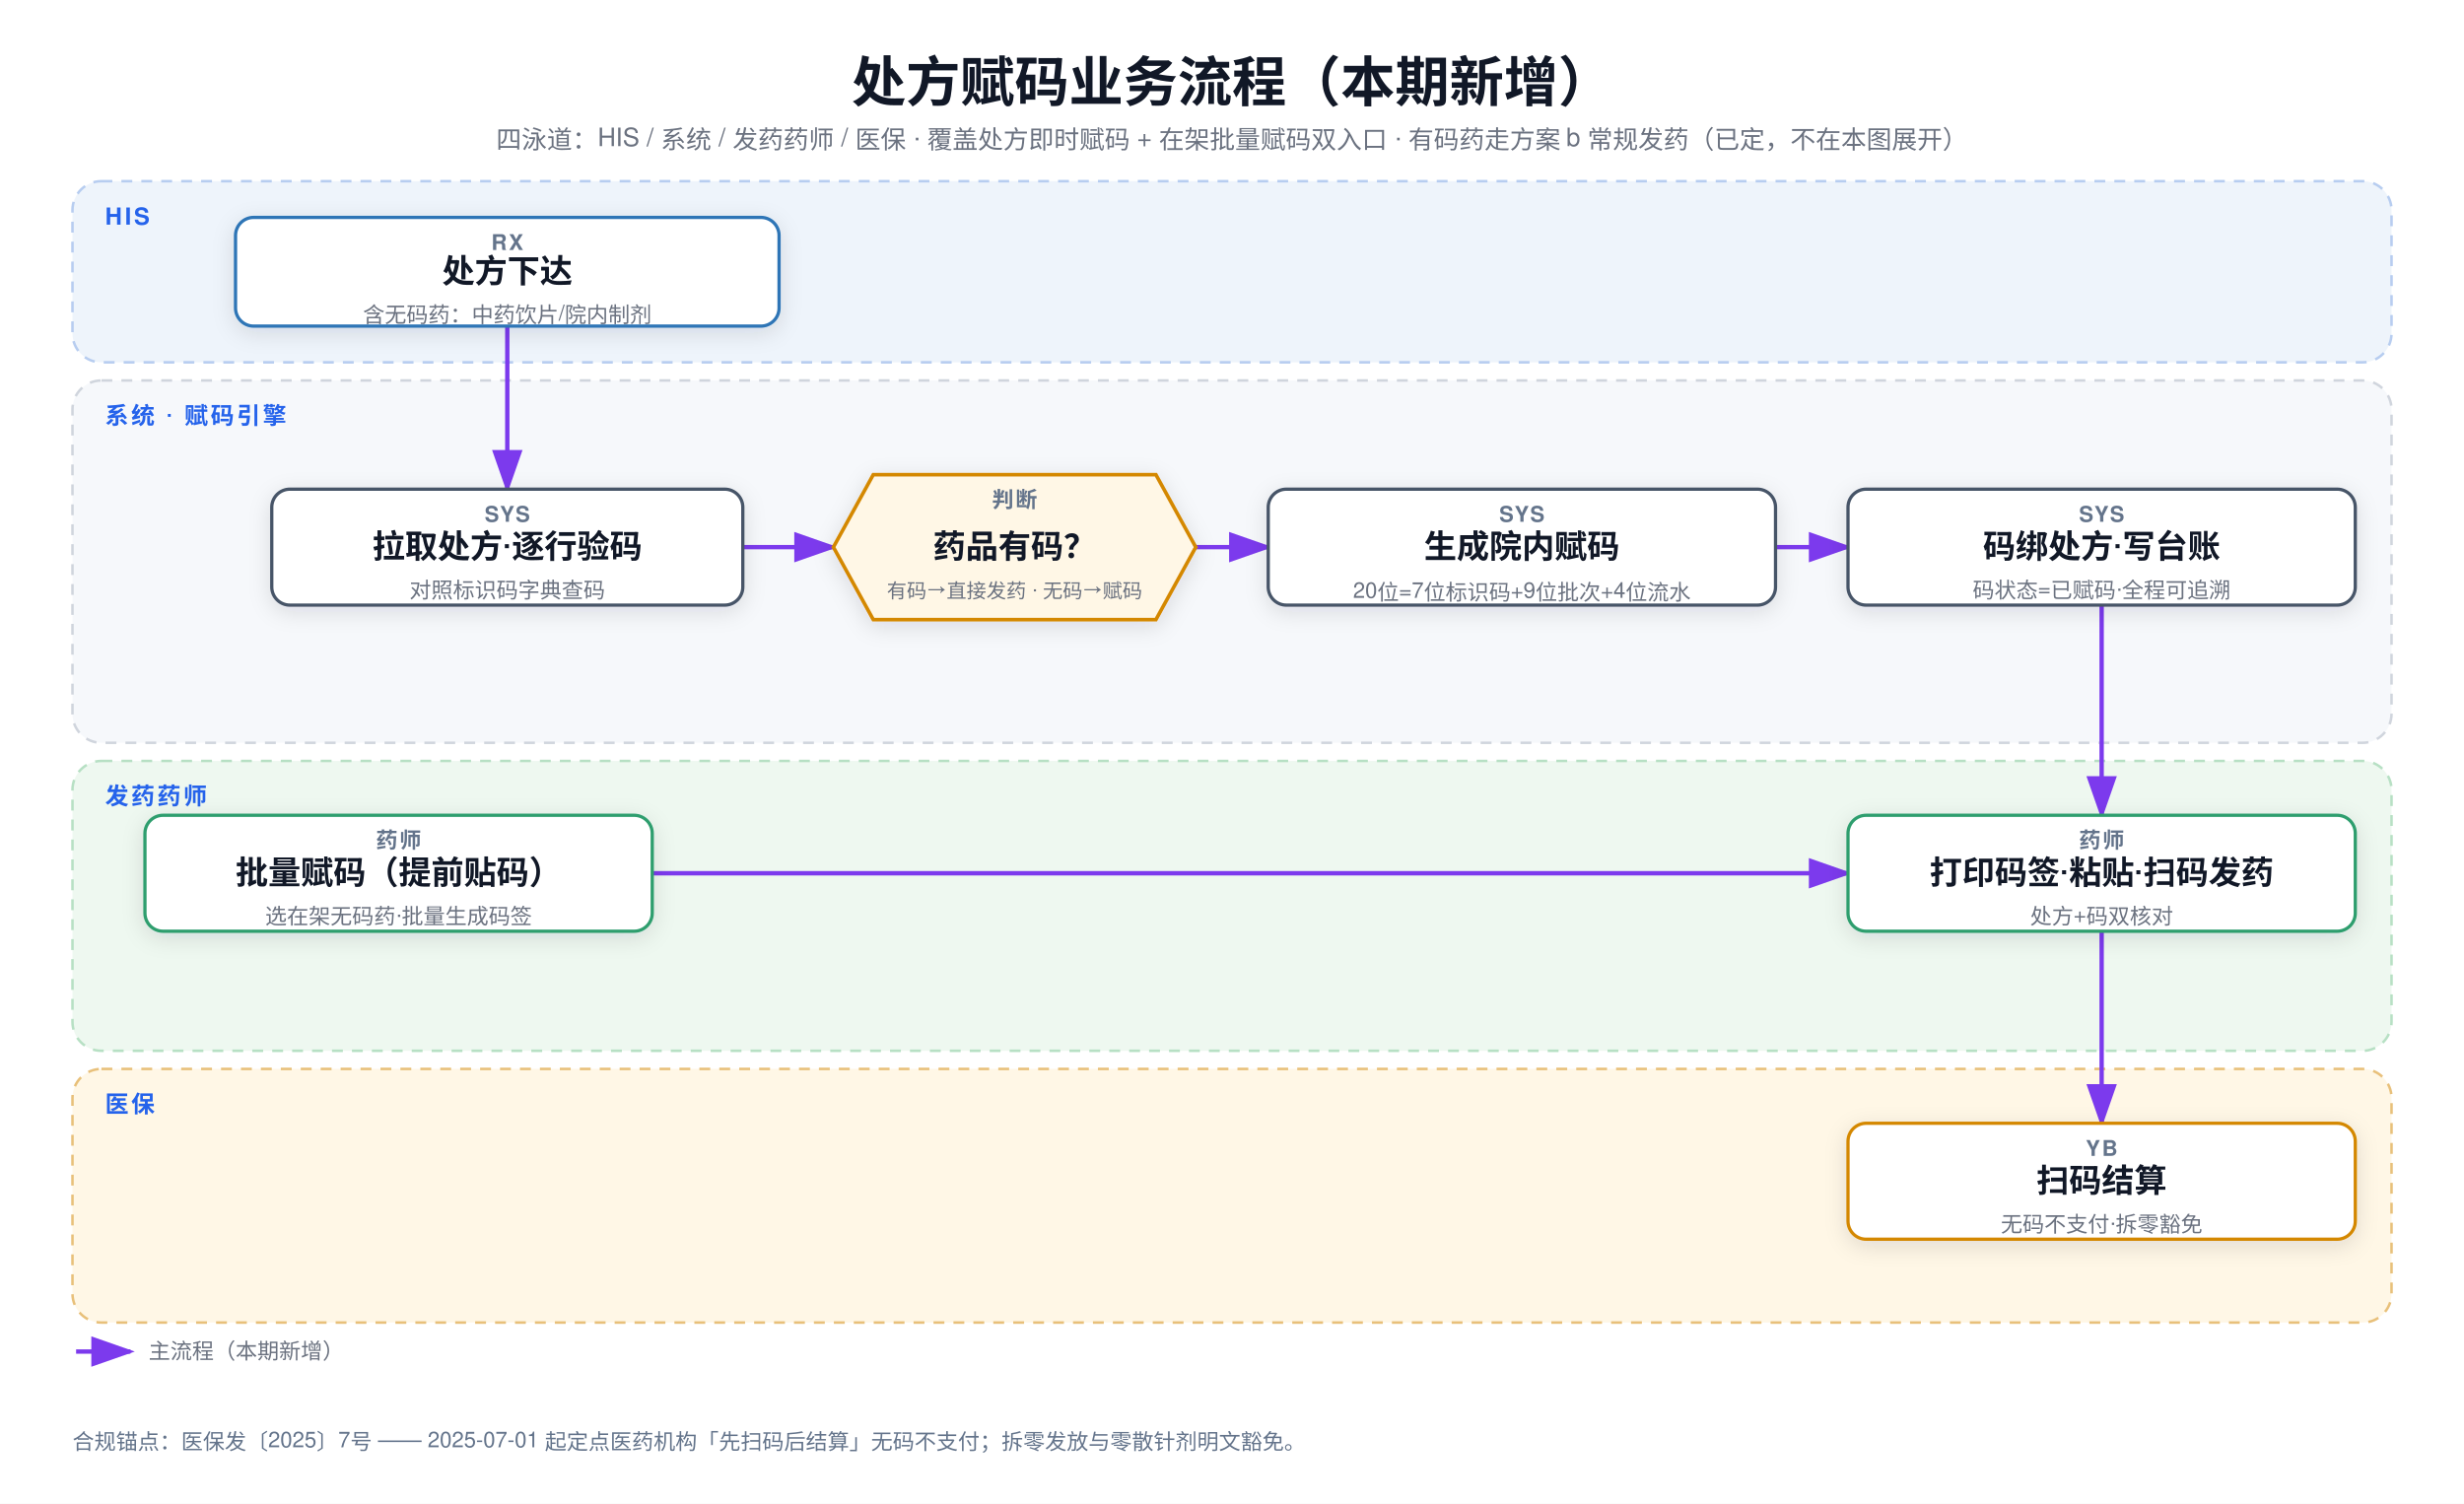
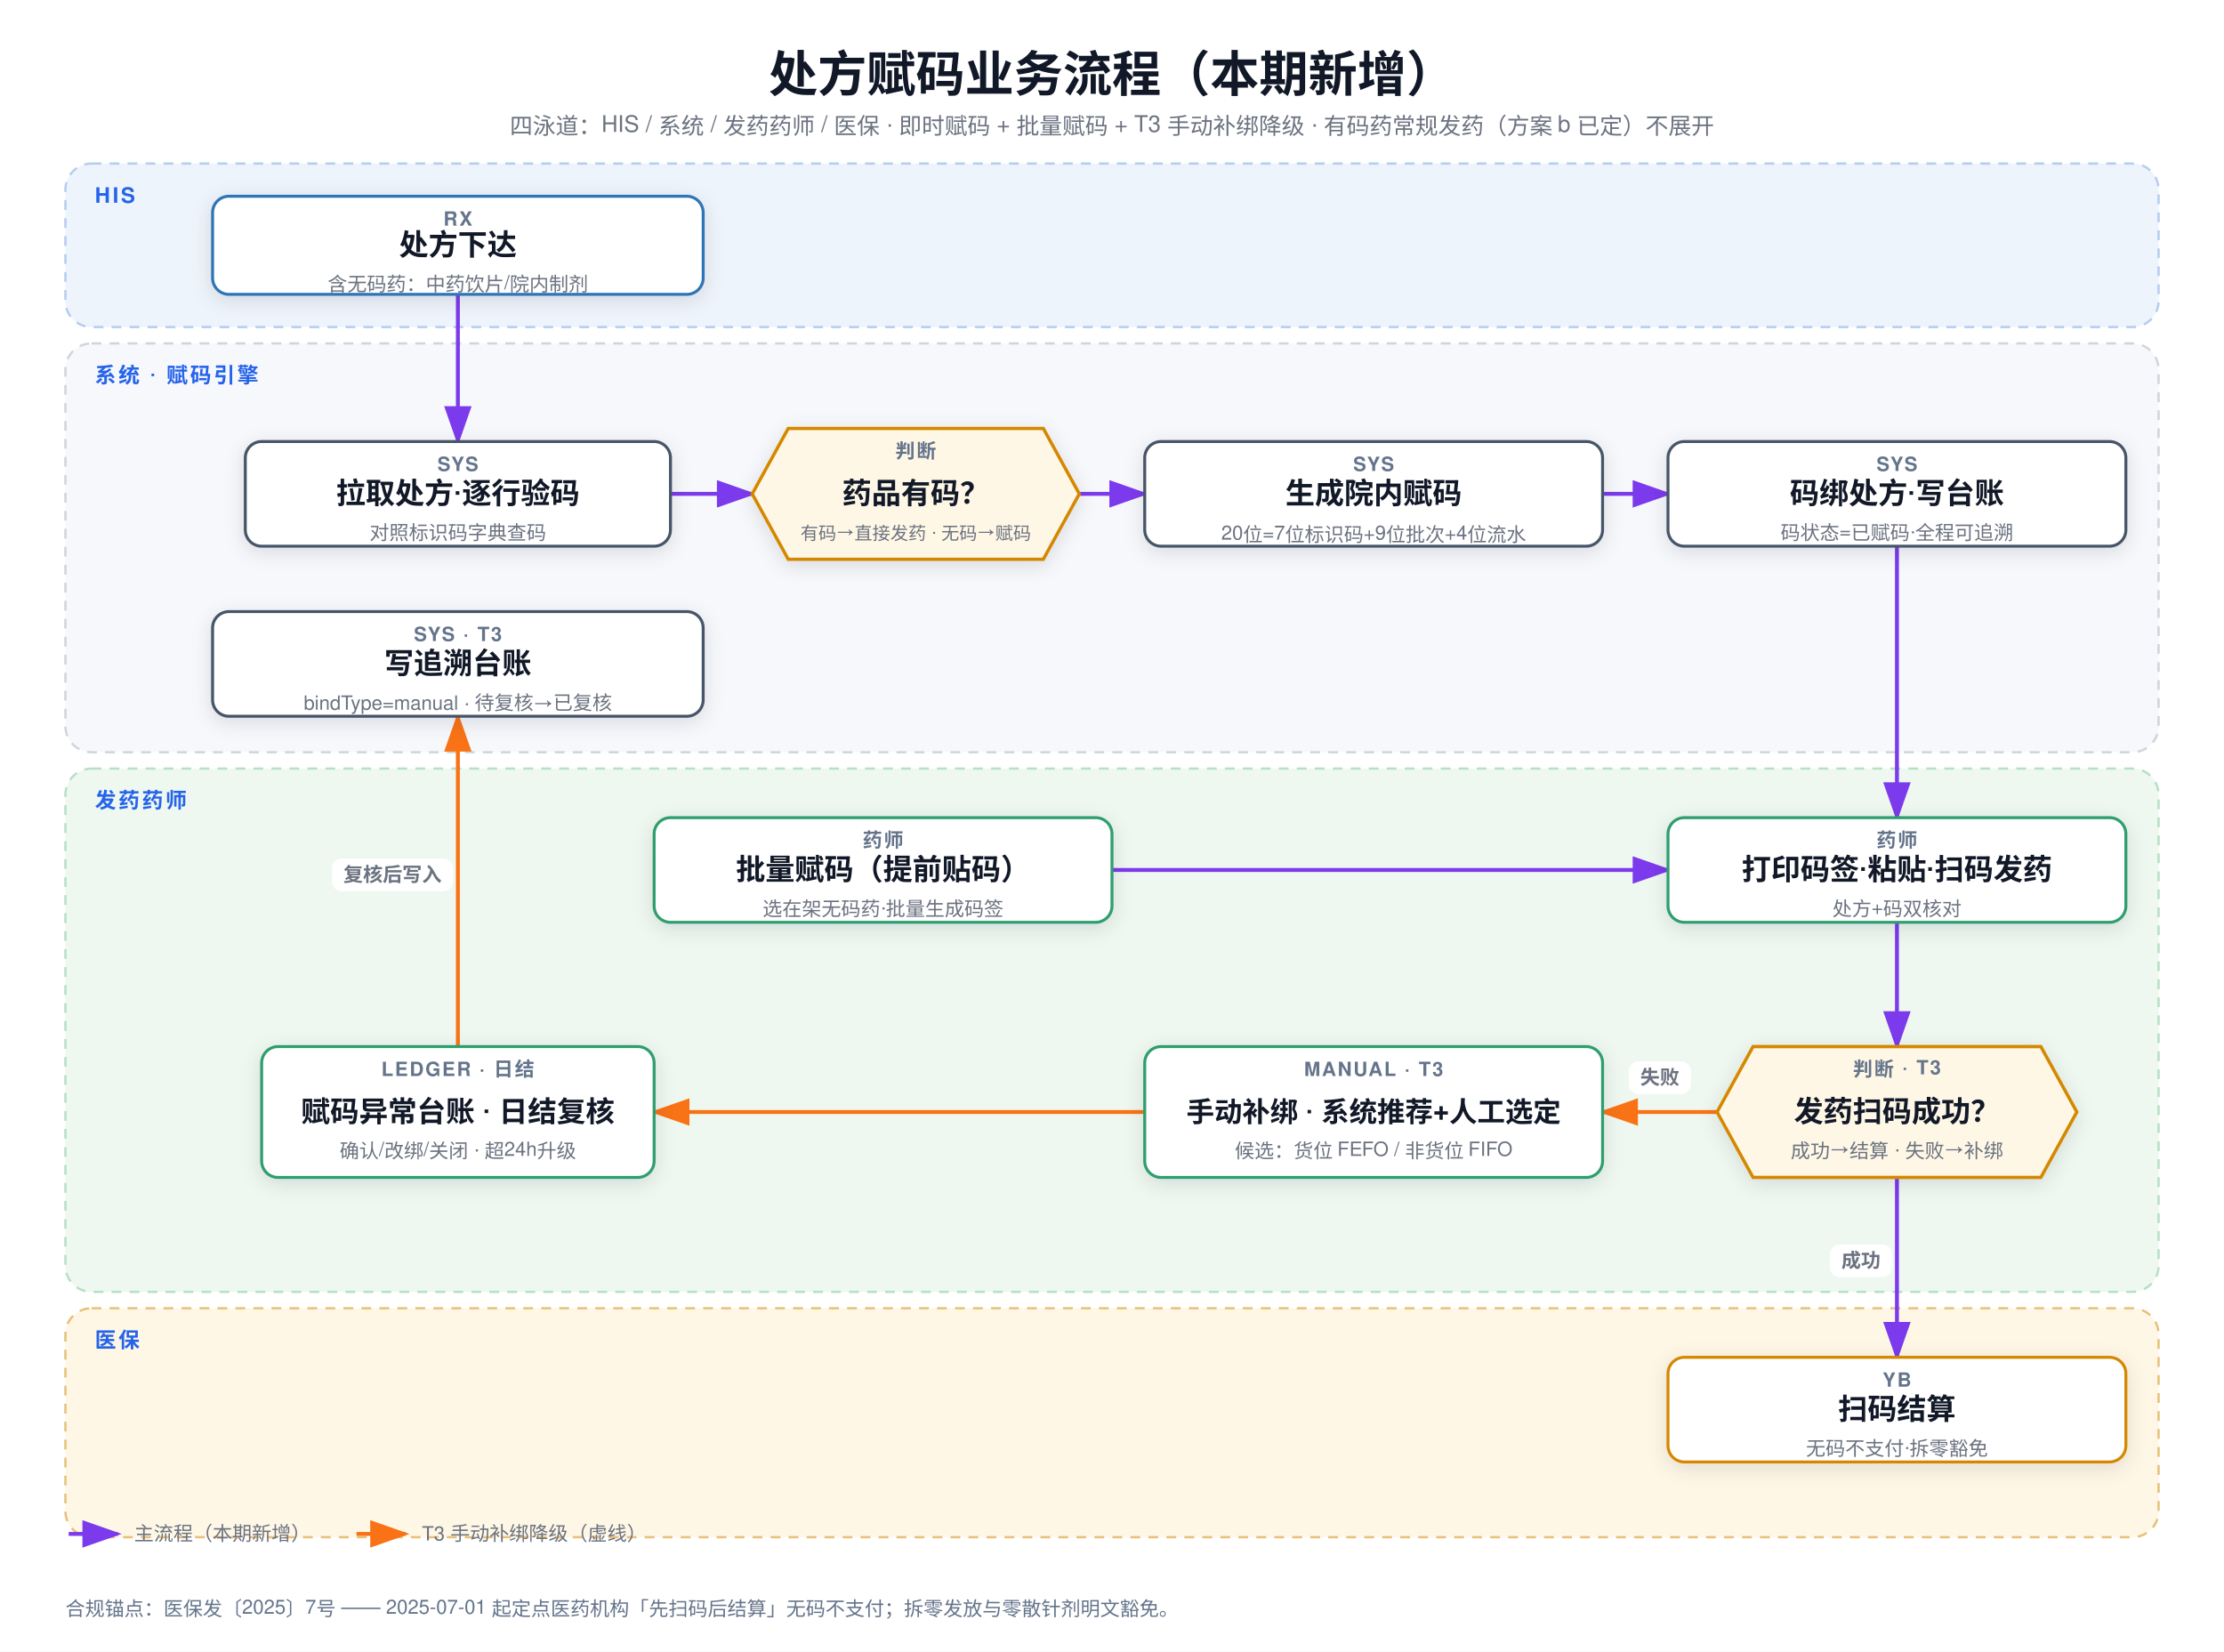
- <svg xmlns="http://www.w3.org/2000/svg" viewBox="0 0 1360 830" width="1360" height="830" data-generator="fireworks-tech-graph" data-schema-version="1" data-text-metrics="heuristic-v1" data-style-id="1" data-visual-theme="Flat Icon" data-diagram-type="architecture" data-motion-scene="" data-semantic-profile="generic" data-semantic-valid="true" data-quality-profile="showcase" data-max-bends-per-edge="2" data-max-total-bends="8" data-max-route-stretch="1.35" data-max-bridged-crossings="0" data-min-node-gap="40.0" data-min-container-gutter="20.0" data-min-label-clearance="4.0" data-min-segment-length="16.0">
+ <svg xmlns="http://www.w3.org/2000/svg" viewBox="0 0 1360 1010" width="1360" height="1010" data-generator="fireworks-tech-graph" data-schema-version="1" data-text-metrics="heuristic-v1" data-style-id="1" data-visual-theme="Flat Icon" data-diagram-type="architecture" data-motion-scene="" data-semantic-profile="generic" data-semantic-valid="true" data-quality-profile="showcase" data-max-bends-per-edge="2" data-max-total-bends="8" data-max-route-stretch="1.35" data-max-bridged-crossings="0" data-min-node-gap="40.0" data-min-container-gutter="20.0" data-min-label-clearance="4.0" data-min-segment-length="16.0">
  <defs>
    <marker id="arrowA" markerWidth="10" markerHeight="7" refX="9" refY="3.5" orient="auto">
      <polygon points="0 0, 10 3.5, 0 7" fill="#7c3aed" />
    </marker>
    <marker id="arrowB" markerWidth="10" markerHeight="7" refX="9" refY="3.5" orient="auto">
      <polygon points="0 0, 10 3.5, 0 7" fill="#10b981" />
    </marker>
    <marker id="arrowC" markerWidth="10" markerHeight="7" refX="9" refY="3.5" orient="auto">
      <polygon points="0 0, 10 3.5, 0 7" fill="#2563eb" />
    </marker>
    <marker id="arrowE" markerWidth="10" markerHeight="7" refX="9" refY="3.5" orient="auto">
      <polygon points="0 0, 10 3.5, 0 7" fill="#f97316" />
    </marker>
    <marker id="arrowF" markerWidth="10" markerHeight="7" refX="9" refY="3.5" orient="auto">
      <polygon points="0 0, 10 3.5, 0 7" fill="#7c3aed" />
    </marker>
    <marker id="arrowG" markerWidth="10" markerHeight="7" refX="9" refY="3.5" orient="auto">
      <polygon points="0 0, 10 3.5, 0 7" fill="#ef4444" />
    </marker>
    <marker id="arrowH" markerWidth="10" markerHeight="7" refX="9" refY="3.5" orient="auto">
      <polygon points="0 0, 10 3.5, 0 7" fill="#6b7280" />
    </marker>
    <filter id="shadowSoft" x="-20%" y="-20%" width="140%" height="160%">
      <feDropShadow dx="0" dy="3" stdDeviation="6" flood-color="#0f172a" flood-opacity="0.12" />
    </filter>
    <filter id="shadowGlass" x="-20%" y="-20%" width="140%" height="160%">
      <feDropShadow dx="0" dy="10" stdDeviation="16" flood-color="#020617" flood-opacity="0.28" />
    </filter>
    <style>
    text { font-family: 'Helvetica Neue', Helvetica, Arial, 'PingFang SC', 'Noto Sans CJK SC', 'Microsoft YaHei', 'Microsoft JhengHei', 'SimHei', sans-serif; }
    .title { font-size: 30px; font-weight: 700; fill: #111827; }
    .subtitle { font-size: 14px; font-weight: 500; fill: #6b7280; }
    .section { font-size: 13px; font-weight: 700; fill: #2563eb; letter-spacing: 1.4px; }
    .section-sub { font-size: 12px; font-weight: 500; fill: #64748b; }
    .node-title { font-weight: 700; fill: #111827; }
    .node-sub { font-weight: 500; fill: #6b7280; }
    .node-type { font-size: 12px; font-weight: 700; fill: #64748b; letter-spacing: 0.08em; }
    .arrow-label { font-size: 12px; font-weight: 600; fill: #6b7280; }
    .legend { font-size: 12px; font-weight: 500; fill: #6b7280; }
    .footnote { font-size: 12px; font-weight: 500; fill: #64748b; }
    .metric-label { font-size: 8.5px; font-weight: 700; fill: #64748b; text-transform: uppercase; }
    .metric-value { font-size: 9.5px; font-weight: 700; fill: #111827; }
    </style>
  </defs>
-   <rect data-graph-role="background" width="1360.0" height="830.0" fill="#ffffff" />
+   <rect data-graph-role="background" width="1360.0" height="1010.0" fill="#ffffff" />
  <text x="680.0" y="56" text-anchor="middle" class="title">处方赋码业务流程（本期新增）</text>
-   <text x="680.0" y="82" text-anchor="middle" class="subtitle">四泳道：HIS / 系统 / 发药药师 / 医保 · 覆盖处方即时赋码 + 在架批量赋码双入口 · 有码药走方案 b 常规发药（已定，不在本图展开）</text>
+   <text x="680.0" y="82" text-anchor="middle" class="subtitle">四泳道：HIS / 系统 / 发药药师 / 医保 · 即时赋码 + 批量赋码 + T3 手动补绑降级 · 有码药常规发药（方案 b 已定）不展开</text>
  <g id="lane-his" data-graph-role="container" data-container-id="lane-his" data-semantic-role="boundary" data-graph-bounds="40,100,1320,200">
    <rect data-graph-role="container" x="40.0" y="100.0" width="1280.0" height="100.0" rx="16.0" fill="#eef4fb" stroke="#b7cdf0" stroke-width="1.4" stroke-dasharray="6 5" />
    <text x="58.0" y="124.0" class="section">HIS</text>
    <rect id="lane-his-header" data-graph-role="reserved" data-reserved-kind="container-header" x="48" y="106" width="49.5" height="30" fill="none" stroke="none" />
  </g>
-   <g id="lane-sys" data-graph-role="container" data-container-id="lane-sys" data-semantic-role="boundary" data-graph-bounds="40,210,1320,410">
-     <rect data-graph-role="container" x="40.0" y="210.0" width="1280.0" height="200.0" rx="16.0" fill="#f6f8fb" stroke="#d0d5dd" stroke-width="1.4" stroke-dasharray="6 5" />
+   <g id="lane-sys" data-graph-role="container" data-container-id="lane-sys" data-semantic-role="boundary" data-graph-bounds="40,210,1320,460">
+     <rect data-graph-role="container" x="40.0" y="210.0" width="1280.0" height="250.0" rx="16.0" fill="#f6f8fb" stroke="#d0d5dd" stroke-width="1.4" stroke-dasharray="6 5" />
    <text x="58.0" y="234.0" class="section">系统 · 赋码引擎</text>
    <rect id="lane-sys-header" data-graph-role="reserved" data-reserved-kind="container-header" x="48" y="216" width="124.9" height="30" fill="none" stroke="none" />
  </g>
-   <g id="lane-pha" data-graph-role="container" data-container-id="lane-pha" data-semantic-role="boundary" data-graph-bounds="40,420,1320,580">
-     <rect data-graph-role="container" x="40.0" y="420.0" width="1280.0" height="160.0" rx="16.0" fill="#eef8f0" stroke="#b7e0c4" stroke-width="1.4" stroke-dasharray="6 5" />
-     <text x="58.0" y="444.0" class="section">发药药师</text>
-     <rect id="lane-pha-header" data-graph-role="reserved" data-reserved-kind="container-header" x="48" y="426" width="82" height="30" fill="none" stroke="none" />
+   <g id="lane-pha" data-graph-role="container" data-container-id="lane-pha" data-semantic-role="boundary" data-graph-bounds="40,470,1320,790">
+     <rect data-graph-role="container" x="40.0" y="470.0" width="1280.0" height="320.0" rx="16.0" fill="#eef8f0" stroke="#b7e0c4" stroke-width="1.4" stroke-dasharray="6 5" />
+     <text x="58.0" y="494.0" class="section">发药药师</text>
+     <rect id="lane-pha-header" data-graph-role="reserved" data-reserved-kind="container-header" x="48" y="476" width="82" height="30" fill="none" stroke="none" />
  </g>
-   <g id="lane-yb" data-graph-role="container" data-container-id="lane-yb" data-semantic-role="boundary" data-graph-bounds="40,590,1320,730">
-     <rect data-graph-role="container" x="40.0" y="590.0" width="1280.0" height="140.0" rx="16.0" fill="#fff7e6" stroke="#e8c07a" stroke-width="1.4" stroke-dasharray="6 5" />
-     <text x="58.0" y="614.0" class="section">医保</text>
-     <rect id="lane-yb-header" data-graph-role="reserved" data-reserved-kind="container-header" x="48" y="596" width="56" height="30" fill="none" stroke="none" />
+   <g id="lane-yb" data-graph-role="container" data-container-id="lane-yb" data-semantic-role="boundary" data-graph-bounds="40,800,1320,940">
+     <rect data-graph-role="container" x="40.0" y="800.0" width="1280.0" height="140.0" rx="16.0" fill="#fff7e6" stroke="#e8c07a" stroke-width="1.4" stroke-dasharray="6 5" />
+     <text x="58.0" y="824.0" class="section">医保</text>
+     <rect id="lane-yb-header" data-graph-role="reserved" data-reserved-kind="container-header" x="48" y="806" width="56" height="30" fill="none" stroke="none" />
  </g>
  <path id="a1" data-graph-role="edge" data-edge-id="a1" data-source="H1" data-target="S1" data-edge-kind="flow" data-topic-id="" data-flow="control" data-motion-role="" data-motion-stage="" data-motion-order="" data-protocol="" data-via="" data-critical-path-id="" data-critical-hop="" data-critical-hops="" data-critical="false" data-bends="0" data-route-stretch="1.0" data-bridges="" d="M 280,180 L 280,270" fill="none" stroke="#7c3aed" stroke-width="2.4" stroke-linecap="round" stroke-linejoin="round" marker-end="url(#arrowA)" />
  <path id="a2" data-graph-role="edge" data-edge-id="a2" data-source="S1" data-target="S2" data-edge-kind="flow" data-topic-id="" data-flow="control" data-motion-role="" data-motion-stage="" data-motion-order="" data-protocol="" data-via="" data-critical-path-id="" data-critical-hop="" data-critical-hops="" data-critical="false" data-bends="0" data-route-stretch="1.0" data-bridges="" d="M 410,302 L 460,302" fill="none" stroke="#7c3aed" stroke-width="2.4" stroke-linecap="round" stroke-linejoin="round" marker-end="url(#arrowA)" />
  <path id="a4" data-graph-role="edge" data-edge-id="a4" data-source="S2" data-target="S3" data-edge-kind="flow" data-topic-id="" data-flow="control" data-motion-role="" data-motion-stage="" data-motion-order="" data-protocol="" data-via="" data-critical-path-id="" data-critical-hop="" data-critical-hops="" data-critical="false" data-bends="0" data-route-stretch="1.0" data-bridges="" d="M 660,302 L 700,302" fill="none" stroke="#7c3aed" stroke-width="2.4" stroke-linecap="round" stroke-linejoin="round" marker-end="url(#arrowA)" />
  <path id="a5" data-graph-role="edge" data-edge-id="a5" data-source="S3" data-target="S4" data-edge-kind="flow" data-topic-id="" data-flow="control" data-motion-role="" data-motion-stage="" data-motion-order="" data-protocol="" data-via="" data-critical-path-id="" data-critical-hop="" data-critical-hops="" data-critical="false" data-bends="0" data-route-stretch="1.0" data-bridges="" d="M 980,302 L 1020,302" fill="none" stroke="#7c3aed" stroke-width="2.4" stroke-linecap="round" stroke-linejoin="round" marker-end="url(#arrowA)" />
-   <path id="a6" data-graph-role="edge" data-edge-id="a6" data-source="S4" data-target="P2" data-edge-kind="flow" data-topic-id="" data-flow="control" data-motion-role="" data-motion-stage="" data-motion-order="" data-protocol="" data-via="" data-critical-path-id="" data-critical-hop="" data-critical-hops="" data-critical="false" data-bends="0" data-route-stretch="1.0" data-bridges="" d="M 1160,334 L 1160,450" fill="none" stroke="#7c3aed" stroke-width="2.4" stroke-linecap="round" stroke-linejoin="round" marker-end="url(#arrowA)" />
-   <path id="a7" data-graph-role="edge" data-edge-id="a7" data-source="P0" data-target="P2" data-edge-kind="flow" data-topic-id="" data-flow="control" data-motion-role="" data-motion-stage="" data-motion-order="" data-protocol="" data-via="" data-critical-path-id="" data-critical-hop="" data-critical-hops="" data-critical="false" data-bends="0" data-route-stretch="1.0" data-bridges="" d="M 360,482 L 1020,482" fill="none" stroke="#7c3aed" stroke-width="2.4" stroke-linecap="round" stroke-linejoin="round" marker-end="url(#arrowA)" />
-   <path id="a8" data-graph-role="edge" data-edge-id="a8" data-source="P2" data-target="M1" data-edge-kind="flow" data-topic-id="" data-flow="control" data-motion-role="" data-motion-stage="" data-motion-order="" data-protocol="" data-via="" data-critical-path-id="" data-critical-hop="" data-critical-hops="" data-critical="false" data-bends="0" data-route-stretch="1.0" data-bridges="" d="M 1160,514 L 1160,620" fill="none" stroke="#7c3aed" stroke-width="2.4" stroke-linecap="round" stroke-linejoin="round" marker-end="url(#arrowA)" />
+   <path id="a6" data-graph-role="edge" data-edge-id="a6" data-source="S4" data-target="P2" data-edge-kind="flow" data-topic-id="" data-flow="control" data-motion-role="" data-motion-stage="" data-motion-order="" data-protocol="" data-via="" data-critical-path-id="" data-critical-hop="" data-critical-hops="" data-critical="false" data-bends="0" data-route-stretch="1.0" data-bridges="" d="M 1160,334 L 1160,500" fill="none" stroke="#7c3aed" stroke-width="2.4" stroke-linecap="round" stroke-linejoin="round" marker-end="url(#arrowA)" />
+   <path id="a7" data-graph-role="edge" data-edge-id="a7" data-source="P0" data-target="P2" data-edge-kind="flow" data-topic-id="" data-flow="control" data-motion-role="" data-motion-stage="" data-motion-order="" data-protocol="" data-via="" data-critical-path-id="" data-critical-hop="" data-critical-hops="" data-critical="false" data-bends="0" data-route-stretch="1.0" data-bridges="" d="M 680,532 L 1020,532" fill="none" stroke="#7c3aed" stroke-width="2.4" stroke-linecap="round" stroke-linejoin="round" marker-end="url(#arrowA)" />
+   <path id="a8" data-graph-role="edge" data-edge-id="a8" data-source="P2" data-target="DEC" data-edge-kind="flow" data-topic-id="" data-flow="control" data-motion-role="" data-motion-stage="" data-motion-order="" data-protocol="" data-via="" data-critical-path-id="" data-critical-hop="" data-critical-hops="" data-critical="false" data-bends="0" data-route-stretch="1.0" data-bridges="" d="M 1160,564 L 1160,640" fill="none" stroke="#7c3aed" stroke-width="2.4" stroke-linecap="round" stroke-linejoin="round" marker-end="url(#arrowA)" />
+   <path id="a9" data-graph-role="edge" data-edge-id="a9" data-source="DEC" data-target="M1" data-edge-kind="flow" data-topic-id="" data-flow="control" data-motion-role="" data-motion-stage="" data-motion-order="" data-protocol="" data-via="" data-critical-path-id="" data-critical-hop="" data-critical-hops="" data-critical="false" data-bends="0" data-route-stretch="1.0" data-bridges="" d="M 1160,720 L 1160,830" fill="none" stroke="#7c3aed" stroke-width="2.4" stroke-linecap="round" stroke-linejoin="round" marker-end="url(#arrowA)" />
+   <path id="a10" data-graph-role="edge" data-edge-id="a10" data-source="DEC" data-target="MB" data-edge-kind="flow" data-topic-id="" data-flow="data" data-motion-role="" data-motion-stage="" data-motion-order="" data-protocol="" data-via="" data-critical-path-id="" data-critical-hop="" data-critical-hops="" data-critical="false" data-bends="0" data-route-stretch="1.0" data-bridges="" d="M 1050,680 L 980,680" fill="none" stroke="#f97316" stroke-width="2.4" stroke-linecap="round" stroke-linejoin="round" marker-end="url(#arrowE)" />
+   <path id="a11" data-graph-role="edge" data-edge-id="a11" data-source="MB" data-target="LEDGER" data-edge-kind="flow" data-topic-id="" data-flow="data" data-motion-role="" data-motion-stage="" data-motion-order="" data-protocol="" data-via="" data-critical-path-id="" data-critical-hop="" data-critical-hops="" data-critical="false" data-bends="0" data-route-stretch="1.0" data-bridges="" d="M 700,680 L 400,680" fill="none" stroke="#f97316" stroke-width="2.4" stroke-linecap="round" stroke-linejoin="round" marker-end="url(#arrowE)" />
+   <path id="a12" data-graph-role="edge" data-edge-id="a12" data-source="LEDGER" data-target="S5" data-edge-kind="flow" data-topic-id="" data-flow="data" data-motion-role="" data-motion-stage="" data-motion-order="" data-protocol="" data-via="" data-critical-path-id="" data-critical-hop="" data-critical-hops="" data-critical="false" data-bends="0" data-route-stretch="1.0" data-bridges="" d="M 280,640 L 280,438" fill="none" stroke="#f97316" stroke-width="2.4" stroke-linecap="round" stroke-linejoin="round" marker-end="url(#arrowE)" />
  <g id="node-H1" data-graph-role="node" data-node-id="H1" data-semantic-role="rect" data-motion-role="" data-motion-stage="" data-motion-order="" data-parent="" data-deployment-id="" data-topic-id="" data-span-id="" data-station-order="" data-status="" data-start-ms="" data-duration-ms="" data-parent-span="" data-graph-bounds="130,120,430,180">
    <rect x="130.0" y="120.0" width="300.0" height="60.0" rx="10.0" fill="#ffffff" stroke="#2e75b6" stroke-width="1.8" filter="url(#shadowSoft)" />
    <text x="280.0" y="138.0" text-anchor="middle" class="node-type">RX</text>
    <text data-text-role="title" data-full-text="处方下达" data-text-max-width="276.0" x="280.0" y="156.0" text-anchor="middle" class="node-title" font-size="18">处方下达</text>
    <text data-text-role="subtitle" data-full-text="含无码药：中药饮片/院内制剂" data-text-max-width="276.0" x="280.0" y="178.0" text-anchor="middle" class="node-sub" font-size="12">含无码药：中药饮片/院内制剂</text>
  </g>
  <g id="node-S1" data-graph-role="node" data-node-id="S1" data-semantic-role="rect" data-motion-role="" data-motion-stage="" data-motion-order="" data-parent="" data-deployment-id="" data-topic-id="" data-span-id="" data-station-order="" data-status="" data-start-ms="" data-duration-ms="" data-parent-span="" data-graph-bounds="150,270,410,334">
    <rect x="150.0" y="270.0" width="260.0" height="64.0" rx="10.0" fill="#ffffff" stroke="#475467" stroke-width="1.8" filter="url(#shadowSoft)" />
    <text x="280.0" y="288.0" text-anchor="middle" class="node-type">SYS</text>
    <text data-text-role="title" data-full-text="拉取处方·逐行验码" data-text-max-width="236.0" x="280.0" y="308.0" text-anchor="middle" class="node-title" font-size="18">拉取处方·逐行验码</text>
    <text data-text-role="subtitle" data-full-text="对照标识码字典查码" data-text-max-width="236.0" x="280.0" y="330.0" text-anchor="middle" class="node-sub" font-size="12">对照标识码字典查码</text>
  </g>
  <g id="node-S2" data-graph-role="node" data-node-id="S2" data-semantic-role="hexagon" data-motion-role="" data-motion-stage="" data-motion-order="" data-parent="" data-deployment-id="" data-topic-id="" data-span-id="" data-station-order="" data-status="" data-start-ms="" data-duration-ms="" data-parent-span="" data-graph-bounds="460,262,660,342">
    <path d="M 482.0 262.0 L 638.0 262.0 L 660.0 302.0 L 638.0 342.0 L 482.0 342.0 L 460.0 302.0 Z" fill="#fff7e6" stroke="#d48806" stroke-width="2.0" filter="url(#shadowSoft)" />
    <text x="560.0" y="280.0" text-anchor="middle" class="node-type">判断</text>
    <text data-text-role="title" data-full-text="药品有码？" data-text-max-width="148.0" x="560.0" y="308.0" text-anchor="middle" class="node-title" font-size="18">药品有码？</text>
    <text data-text-role="subtitle" data-full-text="有码→直接发药 · 无码→赋码" data-text-max-width="148.0" x="560.0" y="330.0" text-anchor="middle" class="node-sub" font-size="10.99">有码→直接发药 · 无码→赋码</text>
  </g>
  <g id="node-S3" data-graph-role="node" data-node-id="S3" data-semantic-role="rect" data-motion-role="" data-motion-stage="" data-motion-order="" data-parent="" data-deployment-id="" data-topic-id="" data-span-id="" data-station-order="" data-status="" data-start-ms="" data-duration-ms="" data-parent-span="" data-graph-bounds="700,270,980,334">
    <rect x="700.0" y="270.0" width="280.0" height="64.0" rx="10.0" fill="#ffffff" stroke="#475467" stroke-width="1.8" filter="url(#shadowSoft)" />
    <text x="840.0" y="288.0" text-anchor="middle" class="node-type">SYS</text>
    <text data-text-role="title" data-full-text="生成院内赋码" data-text-max-width="256.0" x="840.0" y="308.0" text-anchor="middle" class="node-title" font-size="18">生成院内赋码</text>
    <text data-text-role="subtitle" data-full-text="20位=7位标识码+9位批次+4位流水" data-text-max-width="256.0" x="840.0" y="330.0" text-anchor="middle" class="node-sub" font-size="12">20位=7位标识码+9位批次+4位流水</text>
  </g>
  <g id="node-S4" data-graph-role="node" data-node-id="S4" data-semantic-role="rect" data-motion-role="" data-motion-stage="" data-motion-order="" data-parent="" data-deployment-id="" data-topic-id="" data-span-id="" data-station-order="" data-status="" data-start-ms="" data-duration-ms="" data-parent-span="" data-graph-bounds="1020,270,1300,334">
    <rect x="1020.0" y="270.0" width="280.0" height="64.0" rx="10.0" fill="#ffffff" stroke="#475467" stroke-width="1.8" filter="url(#shadowSoft)" />
    <text x="1160.0" y="288.0" text-anchor="middle" class="node-type">SYS</text>
    <text data-text-role="title" data-full-text="码绑处方·写台账" data-text-max-width="256.0" x="1160.0" y="308.0" text-anchor="middle" class="node-title" font-size="18">码绑处方·写台账</text>
    <text data-text-role="subtitle" data-full-text="码状态=已赋码·全程可追溯" data-text-max-width="256.0" x="1160.0" y="330.0" text-anchor="middle" class="node-sub" font-size="12">码状态=已赋码·全程可追溯</text>
  </g>
-   <g id="node-P0" data-graph-role="node" data-node-id="P0" data-semantic-role="rect" data-motion-role="" data-motion-stage="" data-motion-order="" data-parent="" data-deployment-id="" data-topic-id="" data-span-id="" data-station-order="" data-status="" data-start-ms="" data-duration-ms="" data-parent-span="" data-graph-bounds="80,450,360,514">
-     <rect x="80.0" y="450.0" width="280.0" height="64.0" rx="10.0" fill="#ffffff" stroke="#2f9e6e" stroke-width="1.8" filter="url(#shadowSoft)" />
-     <text x="220.0" y="468.0" text-anchor="middle" class="node-type">药师</text>
-     <text data-text-role="title" data-full-text="批量赋码（提前贴码）" data-text-max-width="256.0" x="220.0" y="488.0" text-anchor="middle" class="node-title" font-size="18">批量赋码（提前贴码）</text>
-     <text data-text-role="subtitle" data-full-text="选在架无码药·批量生成码签" data-text-max-width="256.0" x="220.0" y="510.0" text-anchor="middle" class="node-sub" font-size="12">选在架无码药·批量生成码签</text>
+   <g id="node-S5" data-graph-role="node" data-node-id="S5" data-semantic-role="rect" data-motion-role="" data-motion-stage="" data-motion-order="" data-parent="" data-deployment-id="" data-topic-id="" data-span-id="" data-station-order="" data-status="" data-start-ms="" data-duration-ms="" data-parent-span="" data-graph-bounds="130,374,430,438">
+     <rect x="130.0" y="374.0" width="300.0" height="64.0" rx="10.0" fill="#ffffff" stroke="#475467" stroke-width="1.8" filter="url(#shadowSoft)" />
+     <text x="280.0" y="392.0" text-anchor="middle" class="node-type">SYS · T3</text>
+     <text data-text-role="title" data-full-text="写追溯台账" data-text-max-width="276.0" x="280.0" y="412.0" text-anchor="middle" class="node-title" font-size="18">写追溯台账</text>
+     <text data-text-role="subtitle" data-full-text="bindType=manual · 待复核→已复核" data-text-max-width="276.0" x="280.0" y="434.0" text-anchor="middle" class="node-sub" font-size="12">bindType=manual · 待复核→已复核</text>
  </g>
-   <g id="node-P2" data-graph-role="node" data-node-id="P2" data-semantic-role="rect" data-motion-role="" data-motion-stage="" data-motion-order="" data-parent="" data-deployment-id="" data-topic-id="" data-span-id="" data-station-order="" data-status="" data-start-ms="" data-duration-ms="" data-parent-span="" data-graph-bounds="1020,450,1300,514">
-     <rect x="1020.0" y="450.0" width="280.0" height="64.0" rx="10.0" fill="#ffffff" stroke="#2f9e6e" stroke-width="1.8" filter="url(#shadowSoft)" />
-     <text x="1160.0" y="468.0" text-anchor="middle" class="node-type">药师</text>
-     <text data-text-role="title" data-full-text="打印码签·粘贴·扫码发药" data-text-max-width="256.0" x="1160.0" y="488.0" text-anchor="middle" class="node-title" font-size="18">打印码签·粘贴·扫码发药</text>
-     <text data-text-role="subtitle" data-full-text="处方+码双核对" data-text-max-width="256.0" x="1160.0" y="510.0" text-anchor="middle" class="node-sub" font-size="12">处方+码双核对</text>
+   <g id="node-P0" data-graph-role="node" data-node-id="P0" data-semantic-role="rect" data-motion-role="" data-motion-stage="" data-motion-order="" data-parent="" data-deployment-id="" data-topic-id="" data-span-id="" data-station-order="" data-status="" data-start-ms="" data-duration-ms="" data-parent-span="" data-graph-bounds="400,500,680,564">
+     <rect x="400.0" y="500.0" width="280.0" height="64.0" rx="10.0" fill="#ffffff" stroke="#2f9e6e" stroke-width="1.8" filter="url(#shadowSoft)" />
+     <text x="540.0" y="518.0" text-anchor="middle" class="node-type">药师</text>
+     <text data-text-role="title" data-full-text="批量赋码（提前贴码）" data-text-max-width="256.0" x="540.0" y="538.0" text-anchor="middle" class="node-title" font-size="18">批量赋码（提前贴码）</text>
+     <text data-text-role="subtitle" data-full-text="选在架无码药·批量生成码签" data-text-max-width="256.0" x="540.0" y="560.0" text-anchor="middle" class="node-sub" font-size="12">选在架无码药·批量生成码签</text>
  </g>
-   <g id="node-M1" data-graph-role="node" data-node-id="M1" data-semantic-role="rect" data-motion-role="" data-motion-stage="" data-motion-order="" data-parent="" data-deployment-id="" data-topic-id="" data-span-id="" data-station-order="" data-status="" data-start-ms="" data-duration-ms="" data-parent-span="" data-graph-bounds="1020,620,1300,684">
-     <rect x="1020.0" y="620.0" width="280.0" height="64.0" rx="10.0" fill="#ffffff" stroke="#d48806" stroke-width="1.8" filter="url(#shadowSoft)" />
-     <text x="1160.0" y="638.0" text-anchor="middle" class="node-type">YB</text>
-     <text data-text-role="title" data-full-text="扫码结算" data-text-max-width="256.0" x="1160.0" y="658.0" text-anchor="middle" class="node-title" font-size="18">扫码结算</text>
-     <text data-text-role="subtitle" data-full-text="无码不支付·拆零豁免" data-text-max-width="256.0" x="1160.0" y="680.0" text-anchor="middle" class="node-sub" font-size="12">无码不支付·拆零豁免</text>
+   <g id="node-P2" data-graph-role="node" data-node-id="P2" data-semantic-role="rect" data-motion-role="" data-motion-stage="" data-motion-order="" data-parent="" data-deployment-id="" data-topic-id="" data-span-id="" data-station-order="" data-status="" data-start-ms="" data-duration-ms="" data-parent-span="" data-graph-bounds="1020,500,1300,564">
+     <rect x="1020.0" y="500.0" width="280.0" height="64.0" rx="10.0" fill="#ffffff" stroke="#2f9e6e" stroke-width="1.8" filter="url(#shadowSoft)" />
+     <text x="1160.0" y="518.0" text-anchor="middle" class="node-type">药师</text>
+     <text data-text-role="title" data-full-text="打印码签·粘贴·扫码发药" data-text-max-width="256.0" x="1160.0" y="538.0" text-anchor="middle" class="node-title" font-size="18">打印码签·粘贴·扫码发药</text>
+     <text data-text-role="subtitle" data-full-text="处方+码双核对" data-text-max-width="256.0" x="1160.0" y="560.0" text-anchor="middle" class="node-sub" font-size="12">处方+码双核对</text>
+   </g>
+   <g id="node-DEC" data-graph-role="node" data-node-id="DEC" data-semantic-role="hexagon" data-motion-role="" data-motion-stage="" data-motion-order="" data-parent="" data-deployment-id="" data-topic-id="" data-span-id="" data-station-order="" data-status="" data-start-ms="" data-duration-ms="" data-parent-span="" data-graph-bounds="1050,640,1270,720">
+     <path d="M 1072.0 640.0 L 1248.0 640.0 L 1270.0 680.0 L 1248.0 720.0 L 1072.0 720.0 L 1050.0 680.0 Z" fill="#fff7e6" stroke="#d48806" stroke-width="2.0" filter="url(#shadowSoft)" />
+     <text x="1160.0" y="658.0" text-anchor="middle" class="node-type">判断 · T3</text>
+     <text data-text-role="title" data-full-text="发药扫码成功？" data-text-max-width="168.0" x="1160.0" y="686.0" text-anchor="middle" class="node-title" font-size="18">发药扫码成功？</text>
+     <text data-text-role="subtitle" data-full-text="成功→结算 · 失败→补绑" data-text-max-width="168.0" x="1160.0" y="708.0" text-anchor="middle" class="node-sub" font-size="12">成功→结算 · 失败→补绑</text>
+   </g>
+   <g id="node-MB" data-graph-role="node" data-node-id="MB" data-semantic-role="rect" data-motion-role="" data-motion-stage="" data-motion-order="" data-parent="" data-deployment-id="" data-topic-id="" data-span-id="" data-station-order="" data-status="" data-start-ms="" data-duration-ms="" data-parent-span="" data-graph-bounds="700,640,980,720">
+     <rect x="700.0" y="640.0" width="280.0" height="80.0" rx="10.0" fill="#ffffff" stroke="#2f9e6e" stroke-width="1.8" filter="url(#shadowSoft)" />
+     <text x="840.0" y="658.0" text-anchor="middle" class="node-type">MANUAL · T3</text>
+     <text data-text-role="title" data-full-text="手动补绑 · 系统推荐+人工选定" data-text-max-width="256.0" x="840.0" y="686.0" text-anchor="middle" class="node-title" font-size="17.07">手动补绑 · 系统推荐+人工选定</text>
+     <text data-text-role="subtitle" data-full-text="候选：货位 FEFO / 非货位 FIFO" data-text-max-width="256.0" x="840.0" y="708.0" text-anchor="middle" class="node-sub" font-size="12">候选：货位 FEFO / 非货位 FIFO</text>
+   </g>
+   <g id="node-LEDGER" data-graph-role="node" data-node-id="LEDGER" data-semantic-role="rect" data-motion-role="" data-motion-stage="" data-motion-order="" data-parent="" data-deployment-id="" data-topic-id="" data-span-id="" data-station-order="" data-status="" data-start-ms="" data-duration-ms="" data-parent-span="" data-graph-bounds="160,640,400,720">
+     <rect x="160.0" y="640.0" width="240.0" height="80.0" rx="10.0" fill="#ffffff" stroke="#2f9e6e" stroke-width="1.8" filter="url(#shadowSoft)" />
+     <text x="280.0" y="658.0" text-anchor="middle" class="node-type">LEDGER · 日结</text>
+     <text data-text-role="title" data-full-text="赋码异常台账 · 日结复核" data-text-max-width="216.0" x="280.0" y="686.0" text-anchor="middle" class="node-title" font-size="17.69">赋码异常台账 · 日结复核</text>
+     <text data-text-role="subtitle" data-full-text="确认/改绑/关闭 · 超24h升级" data-text-max-width="216.0" x="280.0" y="708.0" text-anchor="middle" class="node-sub" font-size="12">确认/改绑/关闭 · 超24h升级</text>
+   </g>
+   <g id="node-M1" data-graph-role="node" data-node-id="M1" data-semantic-role="rect" data-motion-role="" data-motion-stage="" data-motion-order="" data-parent="" data-deployment-id="" data-topic-id="" data-span-id="" data-station-order="" data-status="" data-start-ms="" data-duration-ms="" data-parent-span="" data-graph-bounds="1020,830,1300,894">
+     <rect x="1020.0" y="830.0" width="280.0" height="64.0" rx="10.0" fill="#ffffff" stroke="#d48806" stroke-width="1.8" filter="url(#shadowSoft)" />
+     <text x="1160.0" y="848.0" text-anchor="middle" class="node-type">YB</text>
+     <text data-text-role="title" data-full-text="扫码结算" data-text-max-width="256.0" x="1160.0" y="868.0" text-anchor="middle" class="node-title" font-size="18">扫码结算</text>
+     <text data-text-role="subtitle" data-full-text="无码不支付·拆零豁免" data-text-max-width="256.0" x="1160.0" y="890.0" text-anchor="middle" class="node-sub" font-size="12">无码不支付·拆零豁免</text>
+   </g>
+   <g id="a9-label" data-graph-role="label" data-owner="a9" data-graph-bounds="1119,761,1157,781">
+     <rect x="1119.0" y="761.0" width="38.0" height="20" rx="6" fill="#ffffff" opacity="0.94" />
+     <text x="1138.0" y="775.0" text-anchor="middle" class="arrow-label">成功</text>
+   </g>
+   <g id="a10-label" data-graph-role="label" data-owner="a10" data-graph-bounds="996,649,1034,669">
+     <rect x="996.0" y="649.0" width="38.0" height="20" rx="6" fill="#ffffff" opacity="0.94" />
+     <text x="1015.0" y="663.0" text-anchor="middle" class="arrow-label">失败</text>
+   </g>
+   <g id="a12-label" data-graph-role="label" data-owner="a12" data-graph-bounds="203,525,277,545">
+     <rect x="203.0" y="525.0" width="74.0" height="20" rx="6" fill="#ffffff" opacity="0.94" />
+     <text x="240.0" y="539.0" text-anchor="middle" class="arrow-label">复核后写入</text>
  </g>
  <g id="legend" data-graph-role="legend">
-     <rect id="legend-zone" data-graph-role="reserved" data-reserved-kind="legend" x="32" y="732" width="178" height="46" rx="10" fill="none" stroke="none" />
-     <line data-graph-role="decoration" x1="42.0" y1="746.0" x2="72.0" y2="746.0" stroke="#7c3aed" stroke-width="2.4" marker-end="url(#arrowA)" />
-     <text data-graph-role="decoration" x="82.0" y="750.0" class="legend">主流程（本期新增）</text>
+     <rect id="legend-zone" data-graph-role="reserved" data-reserved-kind="legend" x="32" y="924" width="384.24" height="46" rx="10" fill="none" stroke="none" />
+     <line data-graph-role="decoration" x1="42.0" y1="938.0" x2="72.0" y2="938.0" stroke="#7c3aed" stroke-width="2.4" marker-end="url(#arrowA)" />
+     <text data-graph-role="decoration" x="82.0" y="942.0" class="legend">主流程（本期新增）</text>
+     <line data-graph-role="decoration" x1="218.0" y1="938.0" x2="248.0" y2="938.0" stroke="#f97316" stroke-width="2.4" marker-end="url(#arrowE)" />
+     <text data-graph-role="decoration" x="258.0" y="942.0" class="legend">T3 手动补绑降级（虚线）</text>
  </g>
-   <g id="footer" data-graph-role="reserved" data-graph-bounds="40,788,502,804">
-     <text x="40.0" y="800.0" class="footnote">合规锚点：医保发〔2025〕7号 —— 2025-07-01 起定点医药机构「先扫码后结算」无码不支付；拆零发放与零散针剂明文豁免。</text>
+   <g id="footer" data-graph-role="reserved" data-graph-bounds="40,976,502,992">
+     <text x="40.0" y="988.0" class="footnote">合规锚点：医保发〔2025〕7号 —— 2025-07-01 起定点医药机构「先扫码后结算」无码不支付；拆零发放与零散针剂明文豁免。</text>
  </g>
</svg>
